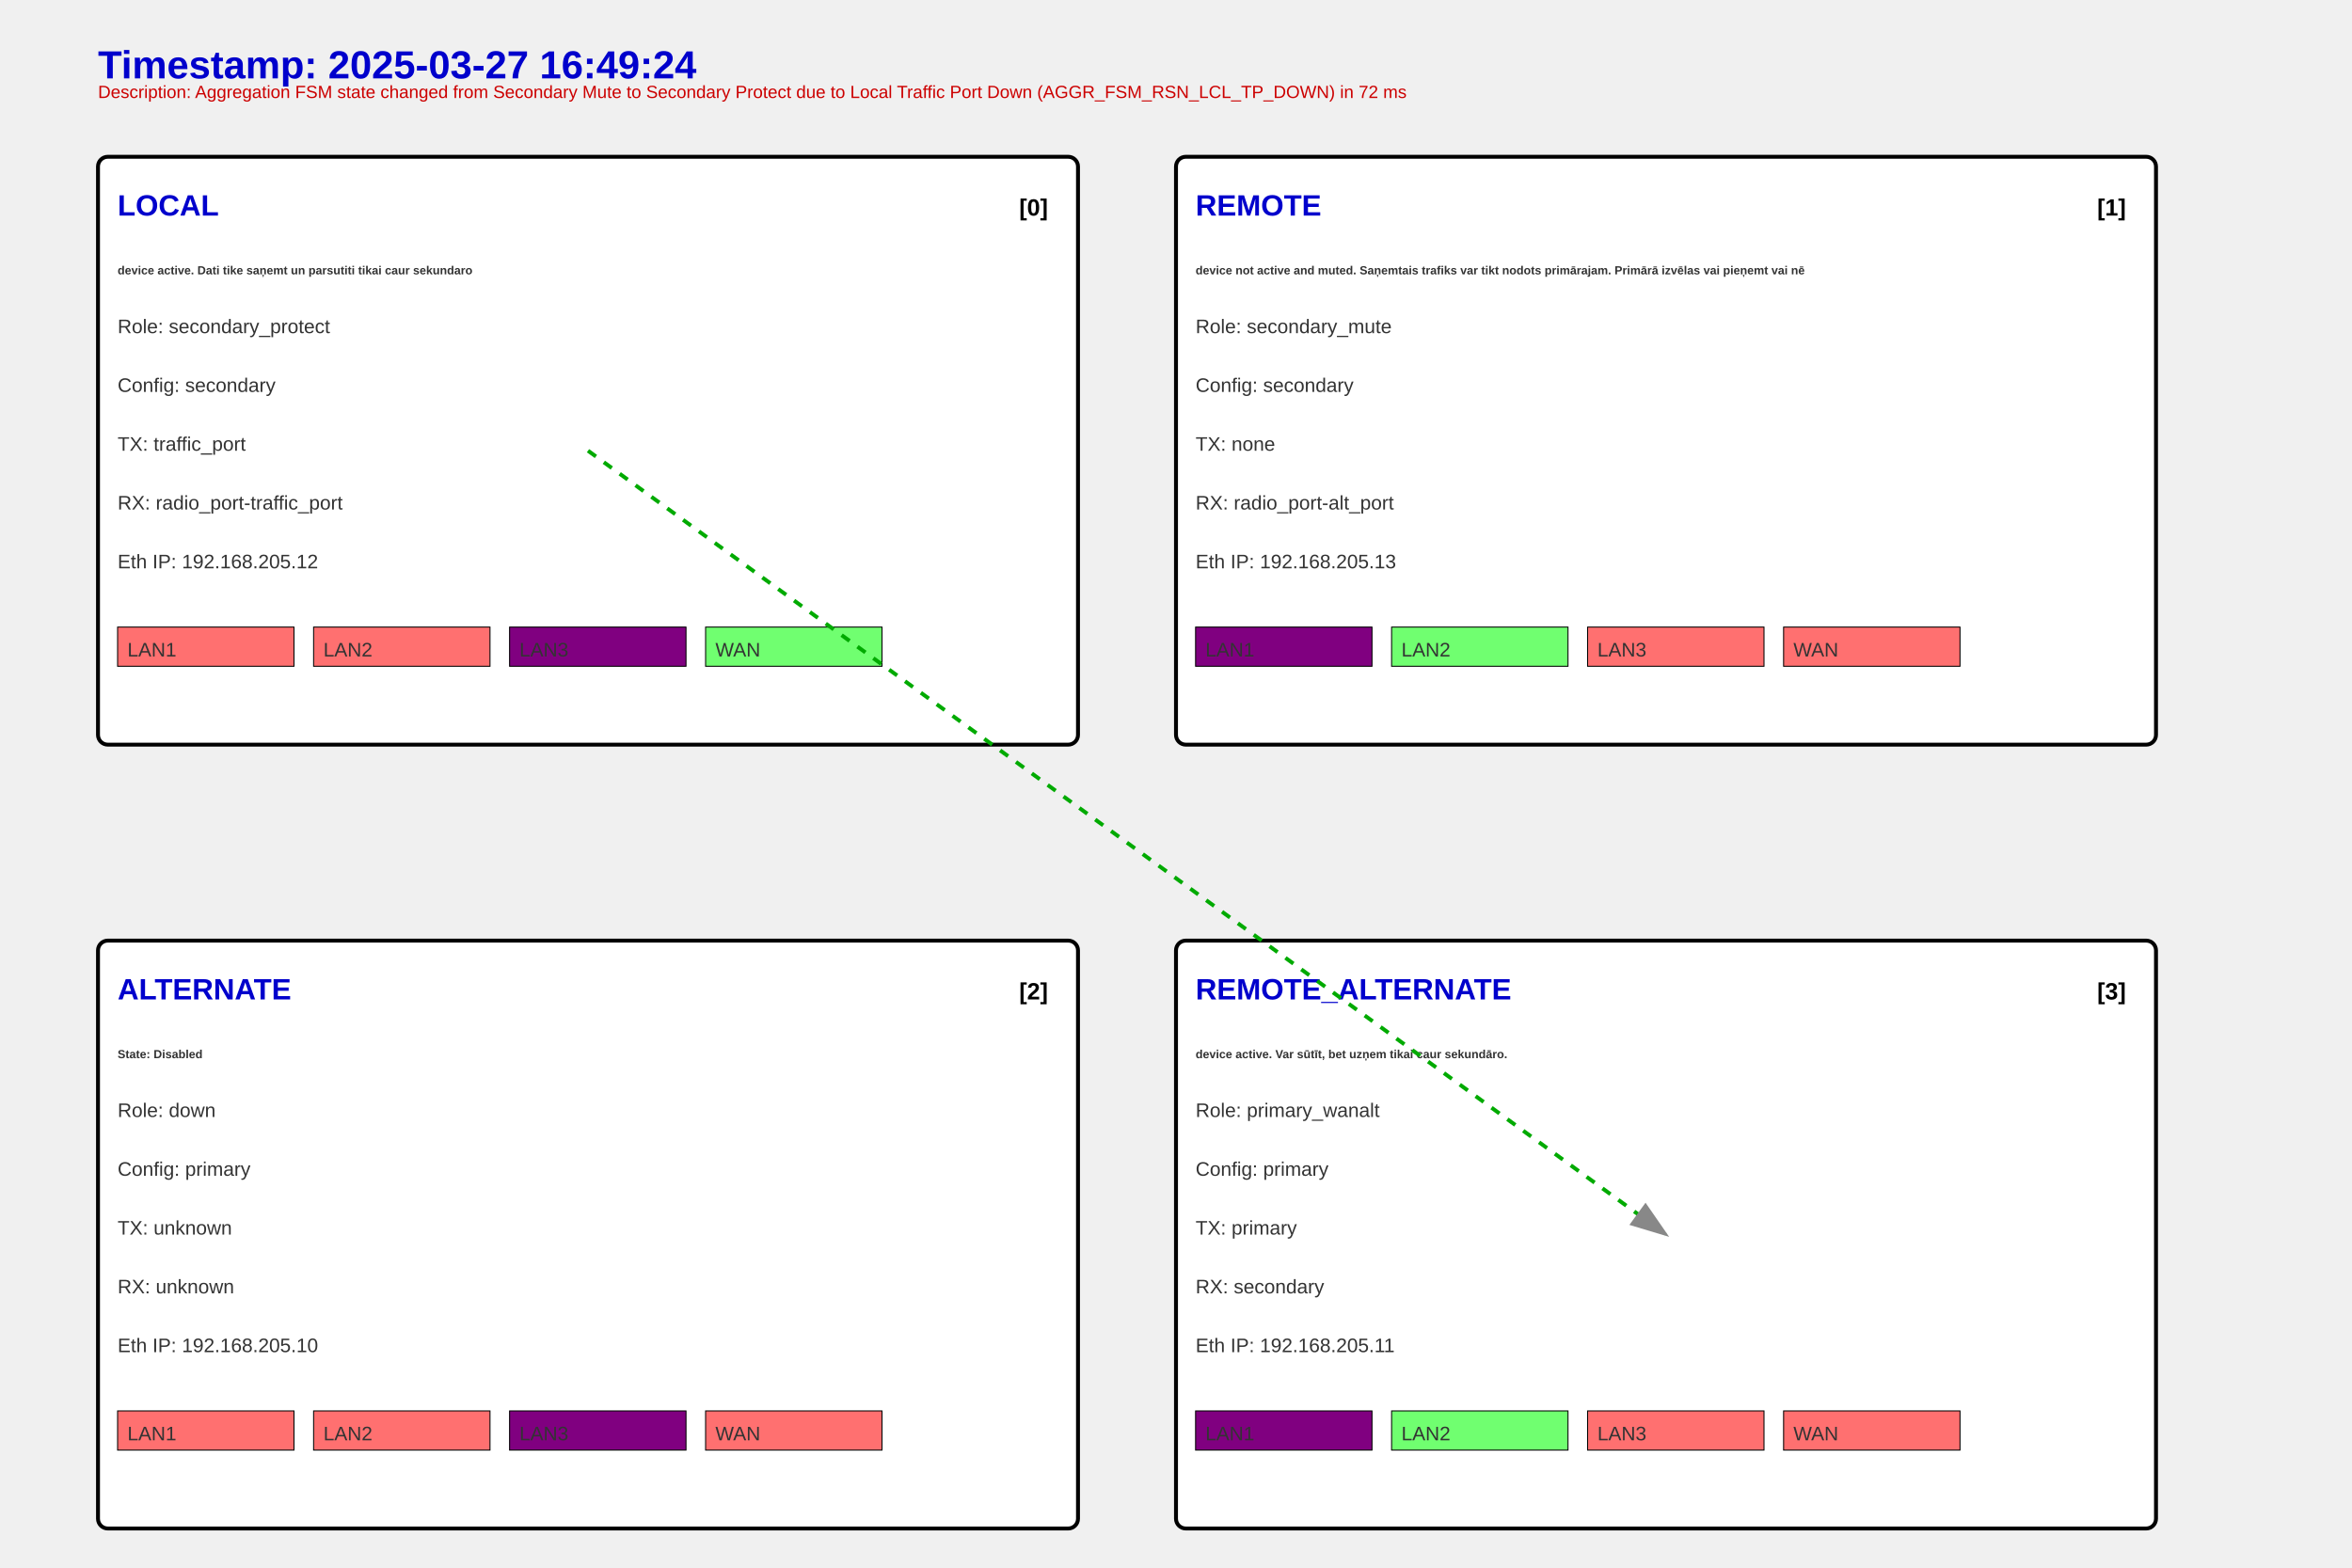
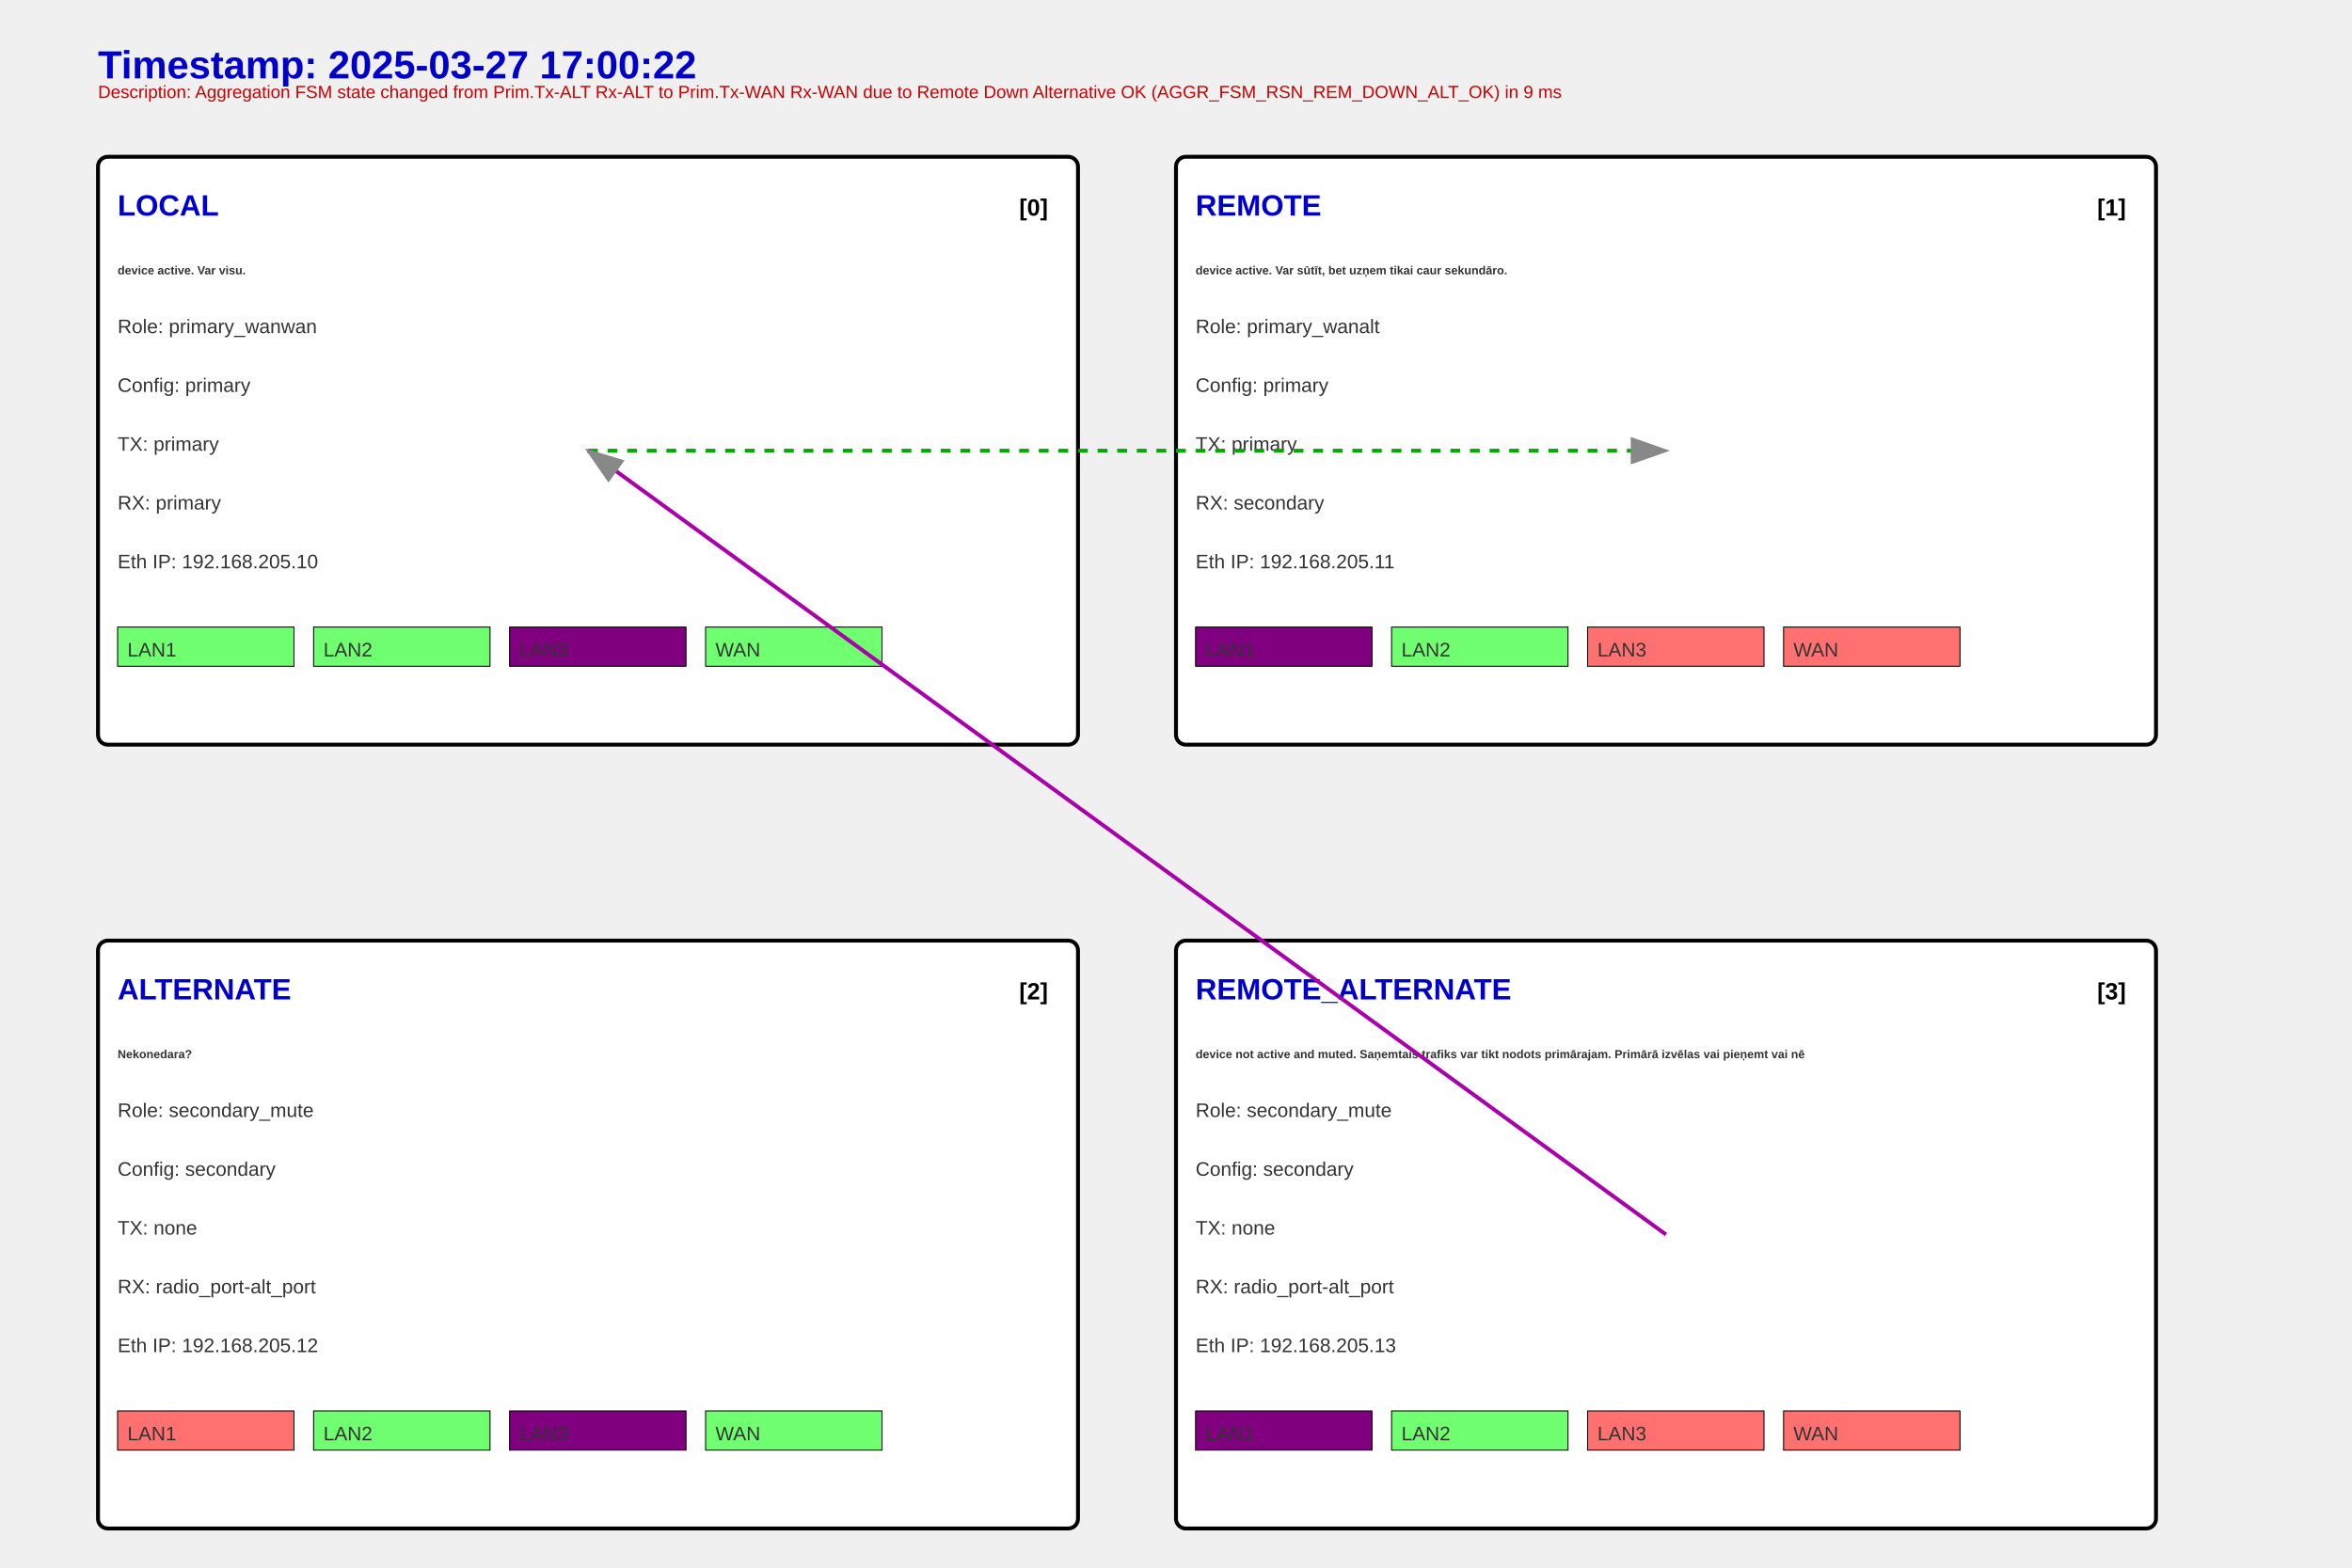
<svg xmlns="http://www.w3.org/2000/svg" width="1200" height="800">
  <style>
  .node { fill: #ffffff; stroke: #000000; stroke-width: 2; }
  .label { font: 10px Arial; fill: #333333; }
  .labela { font: 6px Arial; fill: #333333; font-weight: bold;}
  .error { font: 9px Arial; fill: #cc0000; }
  .timestamp { font: 20px Arial; font-weight: bold; fill: #0000cc; }
  .section-label { font: 15px Arial; font-weight: bold; fill: #0000cc; }
  .box-index { font: 12px Arial; font-weight: bold; fill: #000000; }
  .connection-line { stroke: #888888; stroke-width: 2; }
  .diagonal-line { stroke: #aa0000; stroke-width: 3; }
-   .sender-receiver-line { stroke: #00aa00; stroke-width: 2; stroke-dasharray: 5,5; }</style>
+   .sender-receiver-line { stroke: #00aa00; stroke-width: 2; stroke-dasharray: 5,5; }  .recive-sender-line { stroke: #aa00aa; stroke-width: 2; }</style>
  <defs>
    <marker id="arrowhead" markerWidth="10" markerHeight="7" refX="9" refY="3.5" orient="auto">
      <polygon points="0 0, 10 3.5, 0 7" fill="#888888" />
    </marker>
  </defs>
-   <text class="timestamp" x="50" y="40">Timestamp: 2025-03-27 16:49:24</text>
-   <text class="error" x="50" y="50">Description: Aggregation FSM state changed from Secondary Mute to Secondary Protect due to Local Traffic Port Down (AGGR_FSM_RSN_LCL_TP_DOWN) in 72 ms</text>
+   <text class="timestamp" x="50" y="40">Timestamp: 2025-03-27 17:00:22</text>
+   <text class="error" x="50" y="50">Description: Aggregation FSM state changed from Prim.Tx-ALT Rx-ALT to Prim.Tx-WAN Rx-WAN due to Remote Down Alternative OK (AGGR_FSM_RSN_REM_DOWN_ALT_OK) in 9 ms</text>
  <rect class="node" x="50" y="80" width="500" height="300" rx="5" ry="5" data-entry="0" data-section="0" />
  <text class="section-label" x="60" y="110">LOCAL</text>
  <text class="box-index" x="520" y="110">[0]</text>
-   <text class="labela" x="60" y="140">device active. Dati tike saņemt un parsutiti tikai caur sekundaro</text>
-   <text class="label" x="60" y="170">Role: secondary_protect</text>
-   <text class="label" x="60" y="200">Config: secondary</text>
-   <text class="label" x="60" y="230">TX: traffic_port</text>
-   <text class="label" x="60" y="260">RX: radio_port-traffic_port</text>
-   <text class="label" x="60" y="290">Eth IP: 192.168.205.12</text>
-   <rect x="60" y="320" width="90" height="20" fill="#ff7070" stroke="black" stroke-width="0.5" />
+   <text class="labela" x="60" y="140">device active. Var visu.</text>
+   <text class="label" x="60" y="170">Role: primary_wanwan</text>
+   <text class="label" x="60" y="200">Config: primary</text>
+   <text class="label" x="60" y="230">TX: primary</text>
+   <text class="label" x="60" y="260">RX: primary</text>
+   <text class="label" x="60" y="290">Eth IP: 192.168.205.10</text>
+   <rect x="60" y="320" width="90" height="20" fill="#70ff70" stroke="black" stroke-width="0.5" />
  <text class="label" x="65" y="335">LAN1</text>
-   <rect x="160" y="320" width="90" height="20" fill="#ff7070" stroke="black" stroke-width="0.5" />
+   <rect x="160" y="320" width="90" height="20" fill="#70ff70" stroke="black" stroke-width="0.5" />
  <text class="label" x="165" y="335">LAN2</text>
  <rect x="260" y="320" width="90" height="20" fill="purple" stroke="black" stroke-width="0.5" />
  <text class="label" x="265" y="335">LAN3</text>
  <rect x="360" y="320" width="90" height="20" fill="#70ff70" stroke="black" stroke-width="0.5" />
  <text class="label" x="365" y="335">WAN</text>
  <rect class="node" x="600" y="80" width="500" height="300" rx="5" ry="5" data-entry="0" data-section="1" />
  <text class="section-label" x="610" y="110">REMOTE</text>
  <text class="box-index" x="1070" y="110">[1]</text>
-   <text class="labela" x="610" y="140">device not active and muted. Saņemtais trafiks var tikt nodots primārajam. Primārā izvēlas vai pieņemt vai nē</text>
-   <text class="label" x="610" y="170">Role: secondary_mute</text>
-   <text class="label" x="610" y="200">Config: secondary</text>
-   <text class="label" x="610" y="230">TX: none</text>
-   <text class="label" x="610" y="260">RX: radio_port-alt_port</text>
-   <text class="label" x="610" y="290">Eth IP: 192.168.205.13</text>
+   <text class="labela" x="610" y="140">device active. Var sūtīt, bet uzņem tikai caur sekundāro.</text>
+   <text class="label" x="610" y="170">Role: primary_wanalt</text>
+   <text class="label" x="610" y="200">Config: primary</text>
+   <text class="label" x="610" y="230">TX: primary</text>
+   <text class="label" x="610" y="260">RX: secondary</text>
+   <text class="label" x="610" y="290">Eth IP: 192.168.205.11</text>
  <rect x="610" y="320" width="90" height="20" fill="purple" stroke="black" stroke-width="0.5" />
  <text class="label" x="615" y="335">LAN1</text>
  <rect x="710" y="320" width="90" height="20" fill="#70ff70" stroke="black" stroke-width="0.5" />
  <text class="label" x="715" y="335">LAN2</text>
  <rect x="810" y="320" width="90" height="20" fill="#ff7070" stroke="black" stroke-width="0.5" />
  <text class="label" x="815" y="335">LAN3</text>
  <rect x="910" y="320" width="90" height="20" fill="#ff7070" stroke="black" stroke-width="0.5" />
  <text class="label" x="915" y="335">WAN</text>
  <rect class="node" x="50" y="480" width="500" height="300" rx="5" ry="5" data-entry="0" data-section="2" />
  <text class="section-label" x="60" y="510">ALTERNATE</text>
  <text class="box-index" x="520" y="510">[2]</text>
-   <text class="labela" x="60" y="540">State: Disabled</text>
-   <text class="label" x="60" y="570">Role: down</text>
-   <text class="label" x="60" y="600">Config: primary</text>
-   <text class="label" x="60" y="630">TX: unknown</text>
-   <text class="label" x="60" y="660">RX: unknown</text>
-   <text class="label" x="60" y="690">Eth IP: 192.168.205.10</text>
+   <text class="labela" x="60" y="540">Nekonedara?</text>
+   <text class="label" x="60" y="570">Role: secondary_mute</text>
+   <text class="label" x="60" y="600">Config: secondary</text>
+   <text class="label" x="60" y="630">TX: none</text>
+   <text class="label" x="60" y="660">RX: radio_port-alt_port</text>
+   <text class="label" x="60" y="690">Eth IP: 192.168.205.12</text>
  <rect x="60" y="720" width="90" height="20" fill="#ff7070" stroke="black" stroke-width="0.5" />
  <text class="label" x="65" y="735">LAN1</text>
-   <rect x="160" y="720" width="90" height="20" fill="#ff7070" stroke="black" stroke-width="0.5" />
+   <rect x="160" y="720" width="90" height="20" fill="#70ff70" stroke="black" stroke-width="0.5" />
  <text class="label" x="165" y="735">LAN2</text>
  <rect x="260" y="720" width="90" height="20" fill="purple" stroke="black" stroke-width="0.5" />
  <text class="label" x="265" y="735">LAN3</text>
-   <rect x="360" y="720" width="90" height="20" fill="#ff7070" stroke="black" stroke-width="0.5" />
+   <rect x="360" y="720" width="90" height="20" fill="#70ff70" stroke="black" stroke-width="0.5" />
  <text class="label" x="365" y="735">WAN</text>
  <rect class="node" x="600" y="480" width="500" height="300" rx="5" ry="5" data-entry="0" data-section="3" />
  <text class="section-label" x="610" y="510">REMOTE_ALTERNATE</text>
  <text class="box-index" x="1070" y="510">[3]</text>
-   <text class="labela" x="610" y="540">device active. Var sūtīt, bet uzņem tikai caur sekundāro.</text>
-   <text class="label" x="610" y="570">Role: primary_wanalt</text>
-   <text class="label" x="610" y="600">Config: primary</text>
-   <text class="label" x="610" y="630">TX: primary</text>
-   <text class="label" x="610" y="660">RX: secondary</text>
-   <text class="label" x="610" y="690">Eth IP: 192.168.205.11</text>
+   <text class="labela" x="610" y="540">device not active and muted. Saņemtais trafiks var tikt nodots primārajam. Primārā izvēlas vai pieņemt vai nē</text>
+   <text class="label" x="610" y="570">Role: secondary_mute</text>
+   <text class="label" x="610" y="600">Config: secondary</text>
+   <text class="label" x="610" y="630">TX: none</text>
+   <text class="label" x="610" y="660">RX: radio_port-alt_port</text>
+   <text class="label" x="610" y="690">Eth IP: 192.168.205.13</text>
  <rect x="610" y="720" width="90" height="20" fill="purple" stroke="black" stroke-width="0.5" />
  <text class="label" x="615" y="735">LAN1</text>
  <rect x="710" y="720" width="90" height="20" fill="#70ff70" stroke="black" stroke-width="0.5" />
  <text class="label" x="715" y="735">LAN2</text>
  <rect x="810" y="720" width="90" height="20" fill="#ff7070" stroke="black" stroke-width="0.5" />
  <text class="label" x="815" y="735">LAN3</text>
  <rect x="910" y="720" width="90" height="20" fill="#ff7070" stroke="black" stroke-width="0.5" />
  <text class="label" x="915" y="735">WAN</text>
-   <line x1="300.0" y1="230.0" x2="850.0" y2="630.0" class="sender-receiver-line" marker-end="url(#arrowhead)" />
+   <line x1="300.0" y1="230.0" x2="850.0" y2="230.0" class="sender-receiver-line" marker-end="url(#arrowhead)" />
+   <line x1="850.0" y1="630.0" x2="300.0" y2="230.0" class="recive-sender-line" marker-end="url(#arrowhead)" />
</svg>
